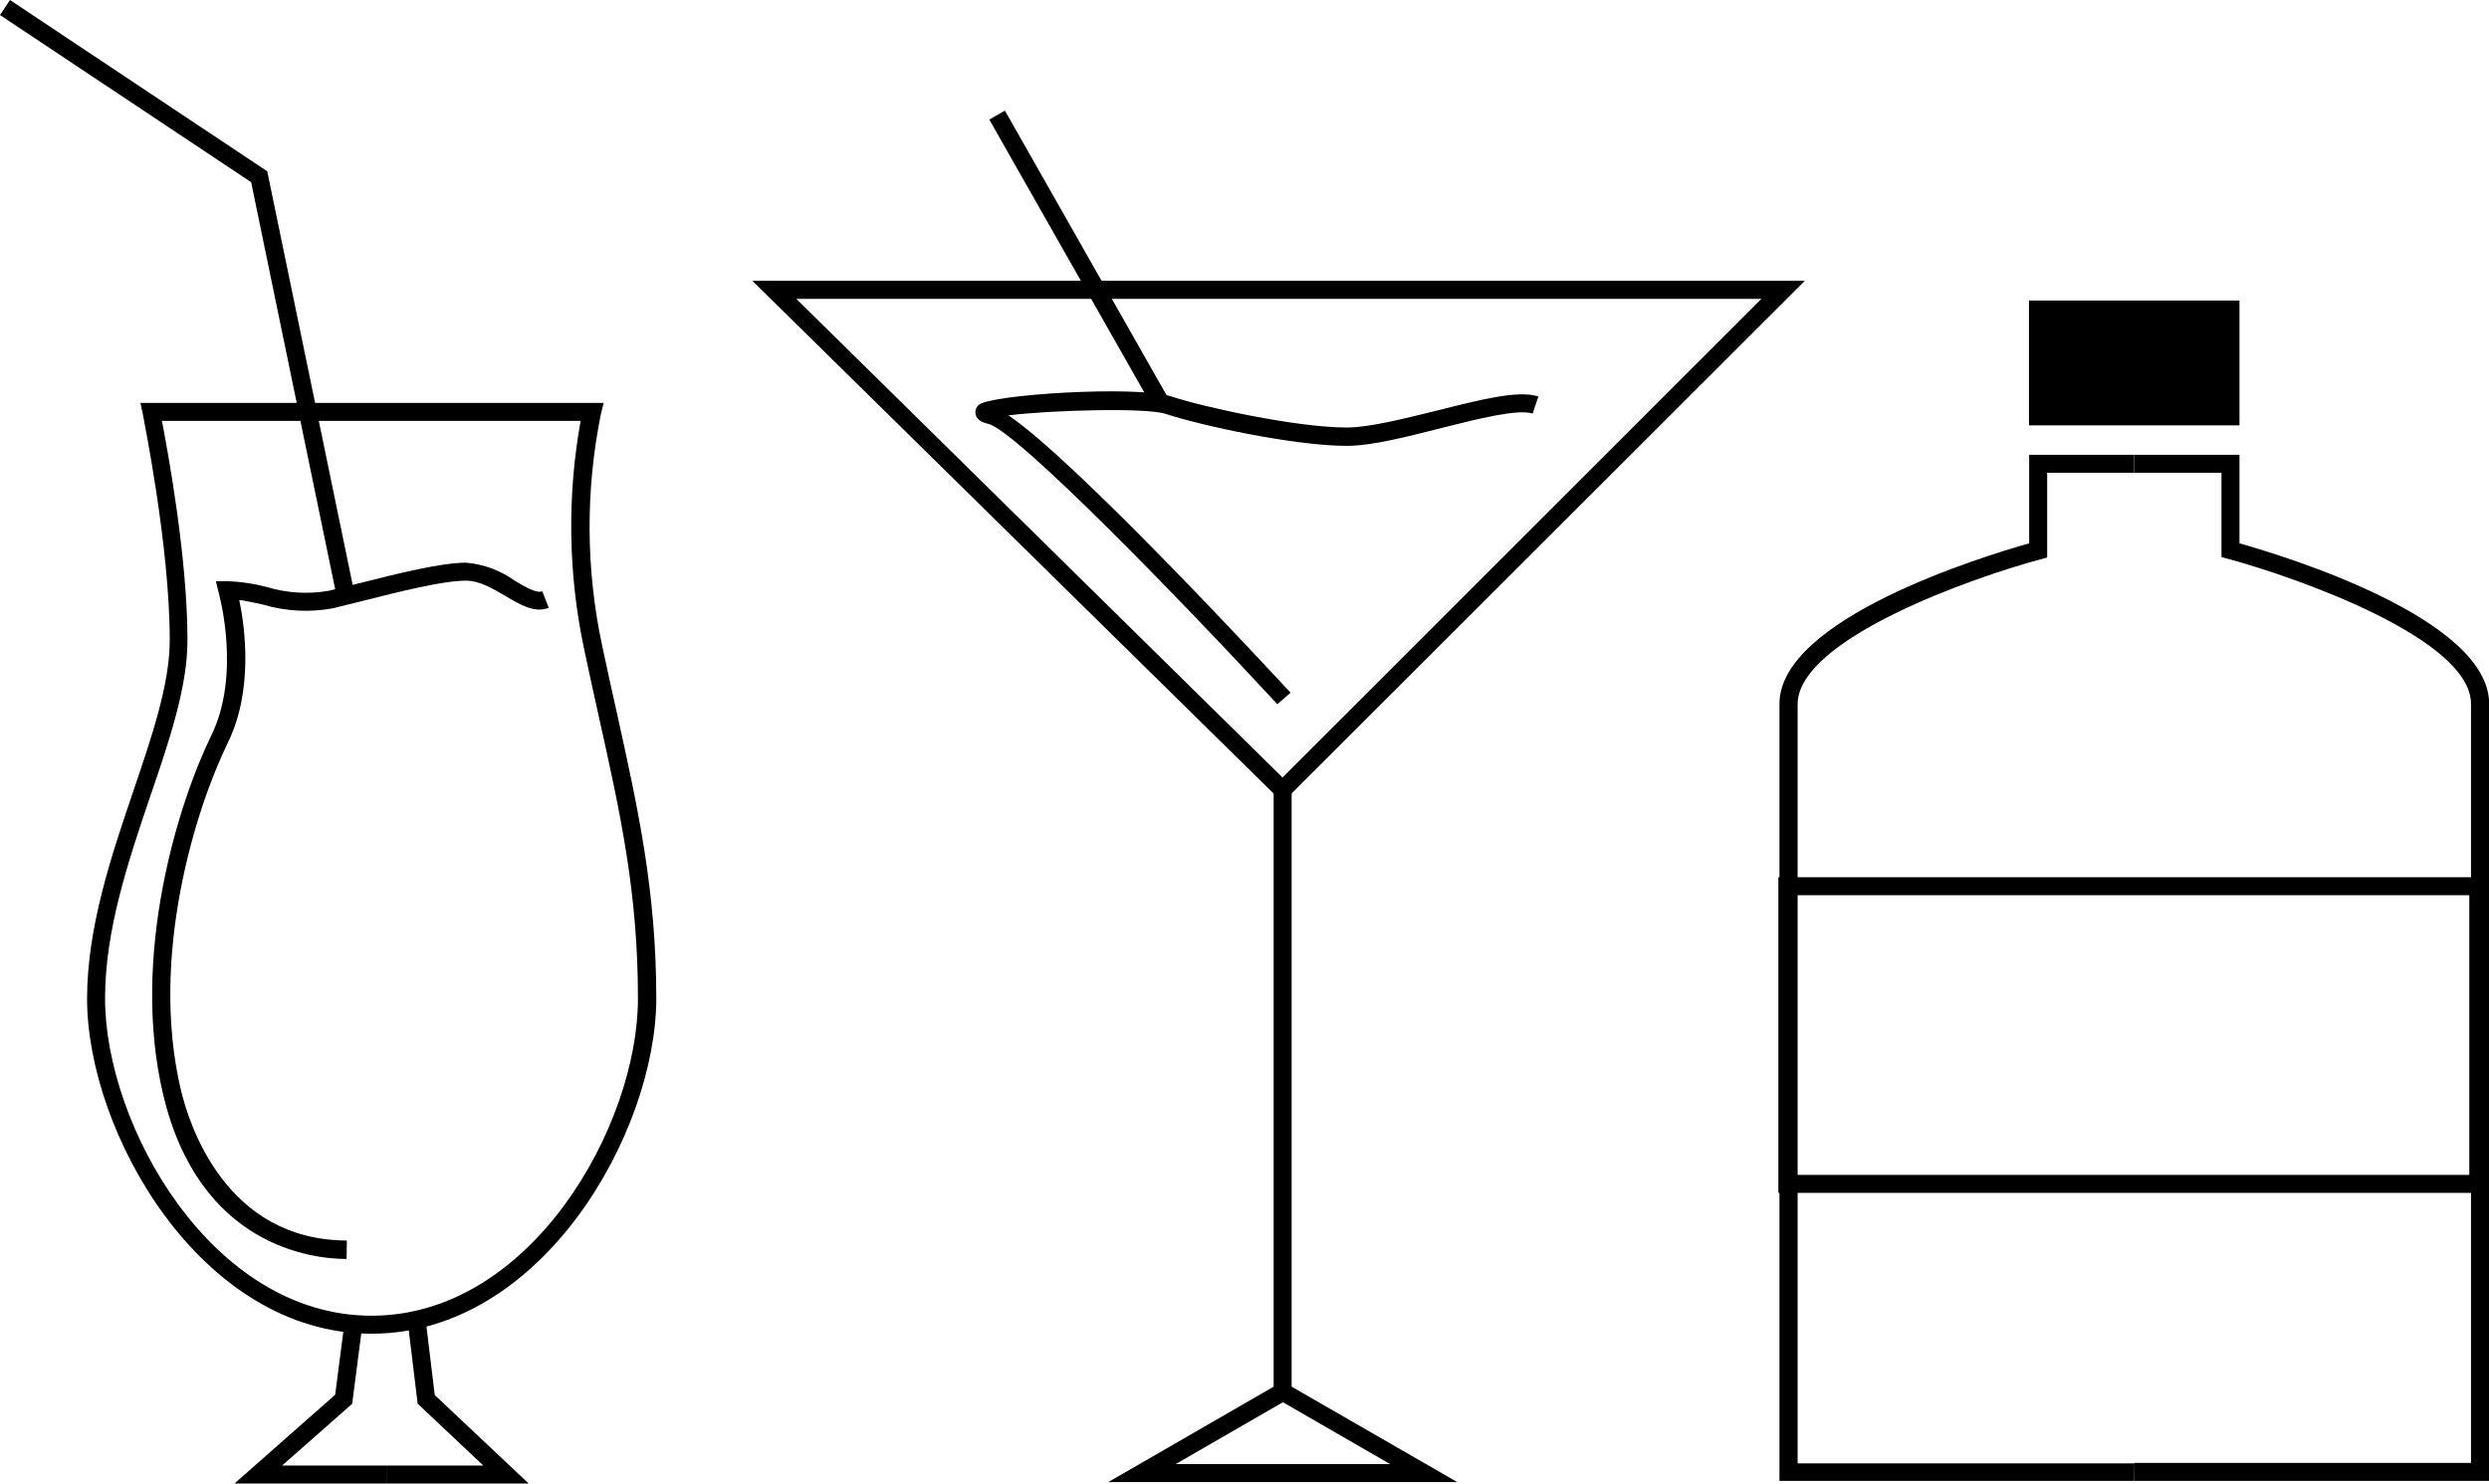
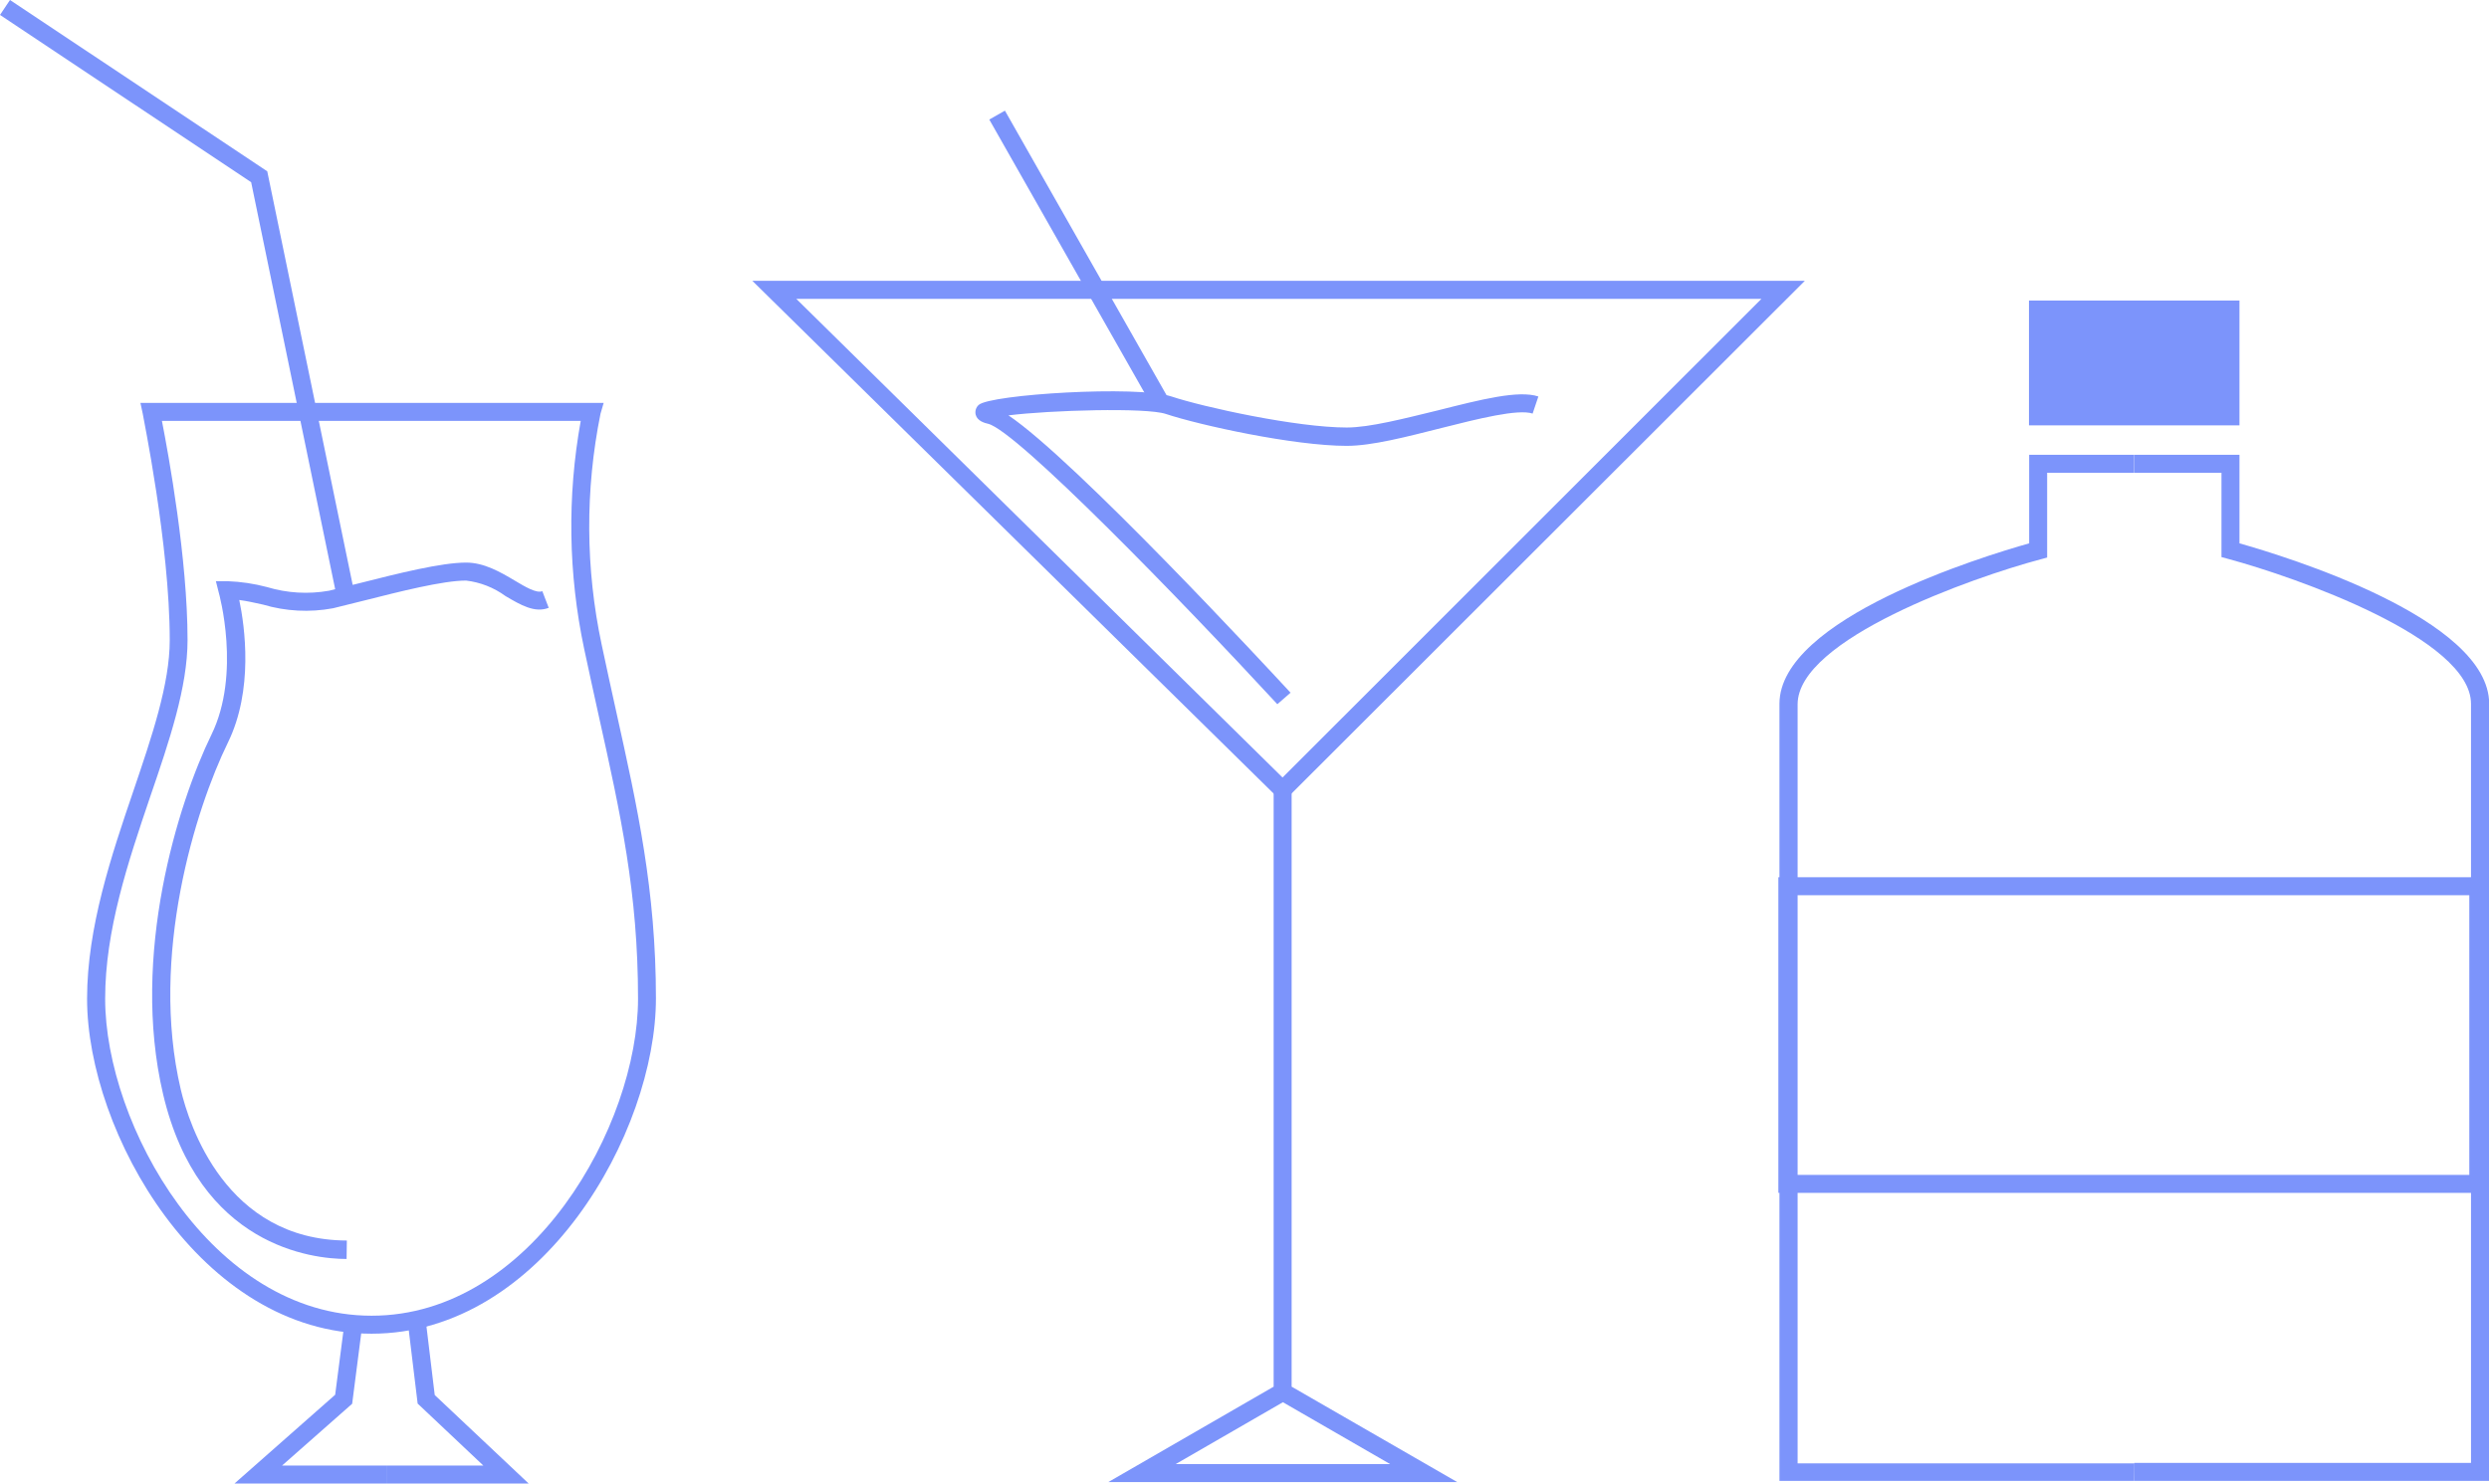
<svg xmlns="http://www.w3.org/2000/svg" id="Layer_1" data-name="Layer 1" viewBox="0 0 276.7 164.97">
+   <defs>
+     <style>
+       .cls-1 {
+         fill: #7c94fb;
+       }
+     </style>
+   </defs>
  <g>
-     <path d="M41.3,148.31c-19,0-31.62-22.42-31.62-37.25,0-7.94,2.73-16,5.14-23.08,2.08-6.13,4.05-11.92,4.05-16.8,0-10.65-3-25-3-25.17l-.26-1.21h51.5l-.31,1.25a63.12,63.12,0,0,0,.13,25.69c.55,2.59,1.09,5.05,1.62,7.41,2.36,10.68,4.41,19.9,4.41,31.91C72.92,125.89,60.31,148.31,41.3,148.31ZM18,46.8c.72,3.73,2.84,15.34,2.84,24.38,0,5.21-2,11.15-4.16,17.44-2.47,7.29-5,14.83-5,22.44,0,14,11.81,35.25,29.62,35.25s29.62-21.22,29.62-35.25c0-11.8-1.93-20.48-4.37-31.47-.52-2.37-1.07-4.84-1.62-7.44a65.88,65.88,0,0,1-.38-25.35Z" />
-     <path d="M38.53,140c-3.78,0-16.41-1.38-20.4-18.32-3.63-15.4,1.67-32.34,5.37-39.92,3.33-6.8.85-15.72.82-15.81L24,64.63h1.32a19.79,19.79,0,0,1,4.35.65,14.89,14.89,0,0,0,6.91.41c1-.24,2.22-.54,3.47-.86,4.19-1.06,9-2.26,11.77-2.26a10.92,10.92,0,0,1,5.4,2c1.19.71,2.42,1.44,3.07,1.18L61,67.59c-1.55.61-3.13-.32-4.81-1.31-1.43-.84-2.9-1.71-4.38-1.71-2.57,0-7.4,1.22-11.28,2.2-1.26.32-2.46.62-3.51.87a16.62,16.62,0,0,1-7.79-.41c-.91-.2-1.78-.4-2.63-.51.61,2.93,1.61,10-1.27,15.87-3.59,7.34-8.73,23.73-5.23,38.58.93,3.92,5,16.73,18.46,16.78Z" />
-     <polygon points="37.55 66.92 27.92 20.26 0 1.67 1.11 0 29.71 19.05 39.51 66.51 37.55 66.92" />
+     <path class="cls-1" d="M41.3,148.31c-19,0-31.62-22.42-31.62-37.25,0-7.94,2.73-16,5.14-23.08,2.08-6.13,4.05-11.92,4.05-16.8,0-10.65-3-25-3-25.17l-.26-1.21h51.5L66.76,46a63.2,63.2,0,0,0,.13,25.7c.55,2.59,1.09,5.05,1.61,7.41,2.37,10.68,4.42,19.89,4.42,31.91C72.92,125.89,60.31,148.31,41.3,148.31ZM18,46.8c.73,3.73,2.85,15.34,2.85,24.38,0,5.21-2,11.15-4.16,17.44-2.47,7.29-5,14.83-5,22.44,0,14,11.81,35.25,29.62,35.25s29.62-21.22,29.62-35.25c0-11.8-1.93-20.48-4.37-31.47-.52-2.37-1.07-4.84-1.62-7.44a65.88,65.88,0,0,1-.38-25.35Z" />
+     <path class="cls-1" d="M38.53,140c-3.78,0-16.41-1.38-20.4-18.33C14.5,106.23,19.8,89.29,23.5,81.71c3.33-6.8.85-15.72.82-15.81L24,64.63h1.32a19.88,19.88,0,0,1,4.35.65,14.89,14.89,0,0,0,6.91.41c1-.24,2.22-.54,3.47-.86,4.19-1.06,9-2.27,11.77-2.27,2,0,3.82,1.06,5.4,2,1.19.71,2.42,1.44,3.07,1.18L61,67.59c-1.55.61-3.13-.32-4.81-1.31a9.25,9.25,0,0,0-4.38-1.72c-2.57,0-7.4,1.23-11.28,2.21-1.26.32-2.46.62-3.51.87a16.62,16.62,0,0,1-7.79-.41c-.91-.2-1.78-.4-2.63-.51.61,2.93,1.61,10-1.27,15.87-3.59,7.34-8.73,23.73-5.23,38.58.93,3.92,5,16.73,18.46,16.78Z" />
+     <polygon class="cls-1" points="37.55 66.92 27.92 20.26 0 1.66 1.11 0 29.71 19.05 39.51 66.51 37.55 66.92" />
    <g>
-       <polygon points="42.95 164.97 26.07 164.97 37.26 155.1 38.35 146.67 40.34 146.92 39.15 156.11 31.36 162.97 42.95 162.97 42.95 164.97" />
-       <polygon points="58.77 164.97 42.95 164.97 42.95 162.97 53.73 162.97 46.43 156.09 45.32 146.92 47.31 146.68 48.33 155.13 58.77 164.97" />
+       <polygon class="cls-1" points="42.95 164.97 26.07 164.97 37.26 155.1 38.35 146.67 40.33 146.92 39.15 156.1 31.36 162.97 42.95 162.97 42.95 164.97" />
+       <polygon class="cls-1" points="58.77 164.97 42.95 164.97 42.95 162.97 53.73 162.97 46.43 156.08 45.32 146.91 47.31 146.68 48.33 155.13 58.77 164.97" />
    </g>
-     <path d="M142.59,89.23l-58.95-58h117Zm-54.07-56,54.06,53.23,53.24-53.23Z" />
-     <path d="M162,164.81H123.21l18.38-10.61V88.11h2V154.2Zm-31.3-2h23.84l-11.92-6.88Z" />
-     <path d="M142,78.31c-10.74-11.63-28.95-30.38-32.14-31.18-.39-.09-1.2-.3-1.39-1a1.1,1.1,0,0,1,.33-1.1c1.26-1.17,17.67-2.19,21.43-.94,3.55,1.18,13.9,3.45,19.49,3.45,2.55,0,6.39-1,10.1-1.9,4.84-1.22,9-2.28,11.2-1.55l-.64,1.9c-1.62-.54-6.11.59-10.07,1.59s-7.79,2-10.59,2c-5.88,0-16.37-2.3-20.12-3.55-2.18-.73-12.84-.42-17.49.16,7.43,5,28.73,28,31.36,30.84Z" />
-     <rect x="118.98" y="10.4" width="2" height="36.97" transform="translate(1.38 63) rotate(-29.59)" />
-     <rect x="225.56" y="33.42" width="23.4" height="13.88" />
-     <path d="M237.26,164.68H197.82V78.27c0-9.49,22.66-16.41,27.76-17.85V50.57h11.68v2h-9.68V62l-.74.2c-7.51,2-27,8.87-27,16.12v84.41h37.44Z" />
-     <path d="M276.7,164.68H237.26v-2H274.7V78.27c0-7.26-19.51-14.1-27-16.12l-.74-.2V52.57h-9.68v-2h11.68v9.85c5.09,1.44,27.76,8.36,27.76,17.85Z" />
-     <path d="M276.51,132.65H197.7V97.55h78.81Zm-76.81-2h74.81V99.55H199.7Z" />
+     <path class="cls-1" d="M142.59,89.23l-58.95-58h117Zm-54.07-56,54.06,53.23,53.24-53.23Z" />
+     <path class="cls-1" d="M162,164.81H123.21l18.38-10.61V88.11h2V154.2Zm-31.3-2h23.84l-11.92-6.88Z" />
+     <path class="cls-1" d="M142,78.31c-10.74-11.63-28.95-30.38-32.14-31.18-.39-.09-1.2-.3-1.39-1a1.1,1.1,0,0,1,.33-1.1c1.26-1.17,17.67-2.2,21.43-.94,3.55,1.18,13.9,3.45,19.49,3.45,2.55,0,6.39-1,10.1-1.9,4.84-1.22,9-2.28,11.2-1.55l-.64,1.9c-1.62-.54-6.11.59-10.07,1.59s-7.79,2-10.59,2c-5.88,0-16.37-2.3-20.12-3.55-2.18-.73-12.84-.42-17.49.16,7.43,5,28.73,28,31.36,30.84Z" />
+     <rect class="cls-1" x="118.98" y="10.4" width="2" height="36.97" transform="translate(1.38 63) rotate(-29.59)" />
+     <rect class="cls-1" x="225.56" y="33.42" width="23.4" height="13.88" />
+     <path class="cls-1" d="M237.26,164.68H197.82V78.27c0-9.5,22.66-16.41,27.76-17.85V50.57h11.68v2h-9.68V62l-.74.2c-7.51,2-27,8.86-27,16.12v84.41h37.44Z" />
+     <path class="cls-1" d="M276.7,164.68H237.26v-2H274.7V78.27c0-7.26-19.51-14.1-27-16.12l-.74-.2V52.57h-9.68v-2h11.68v9.85c5.09,1.44,27.76,8.35,27.76,17.85Z" />
+     <path class="cls-1" d="M276.51,132.65H197.7V97.55h78.81Zm-76.81-2h74.81V99.55H199.7Z" />
  </g>
</svg>
